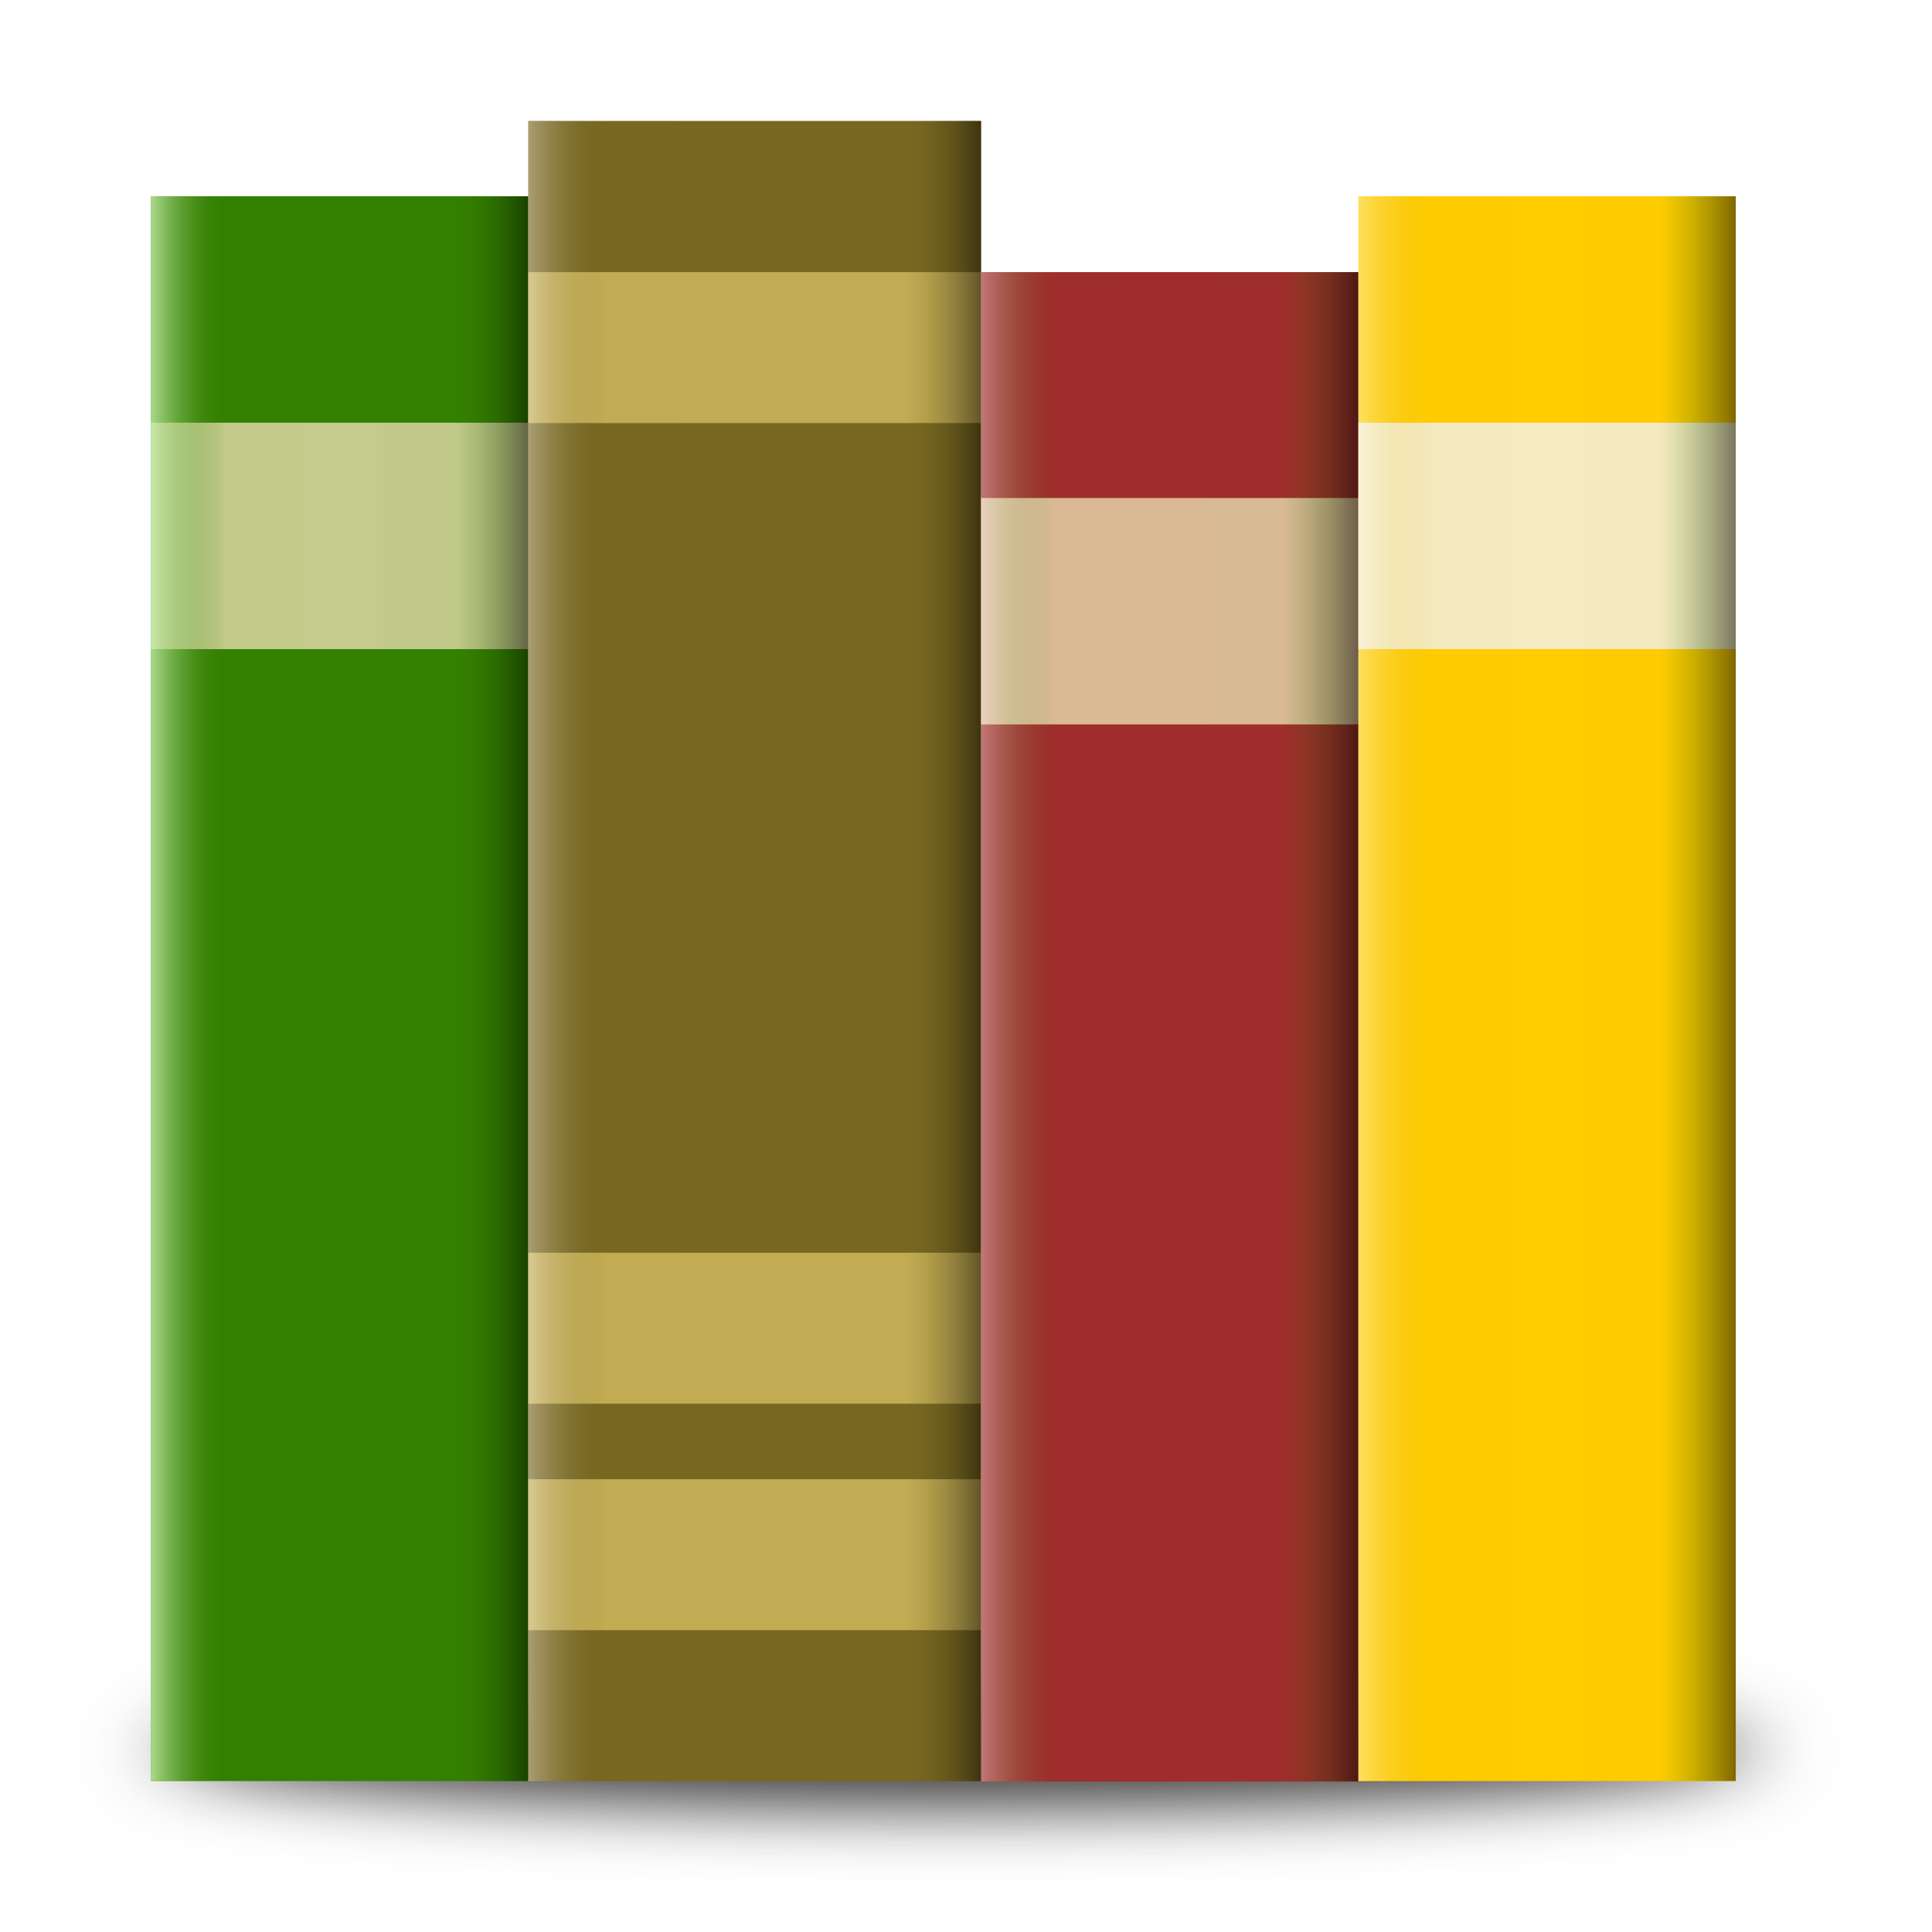
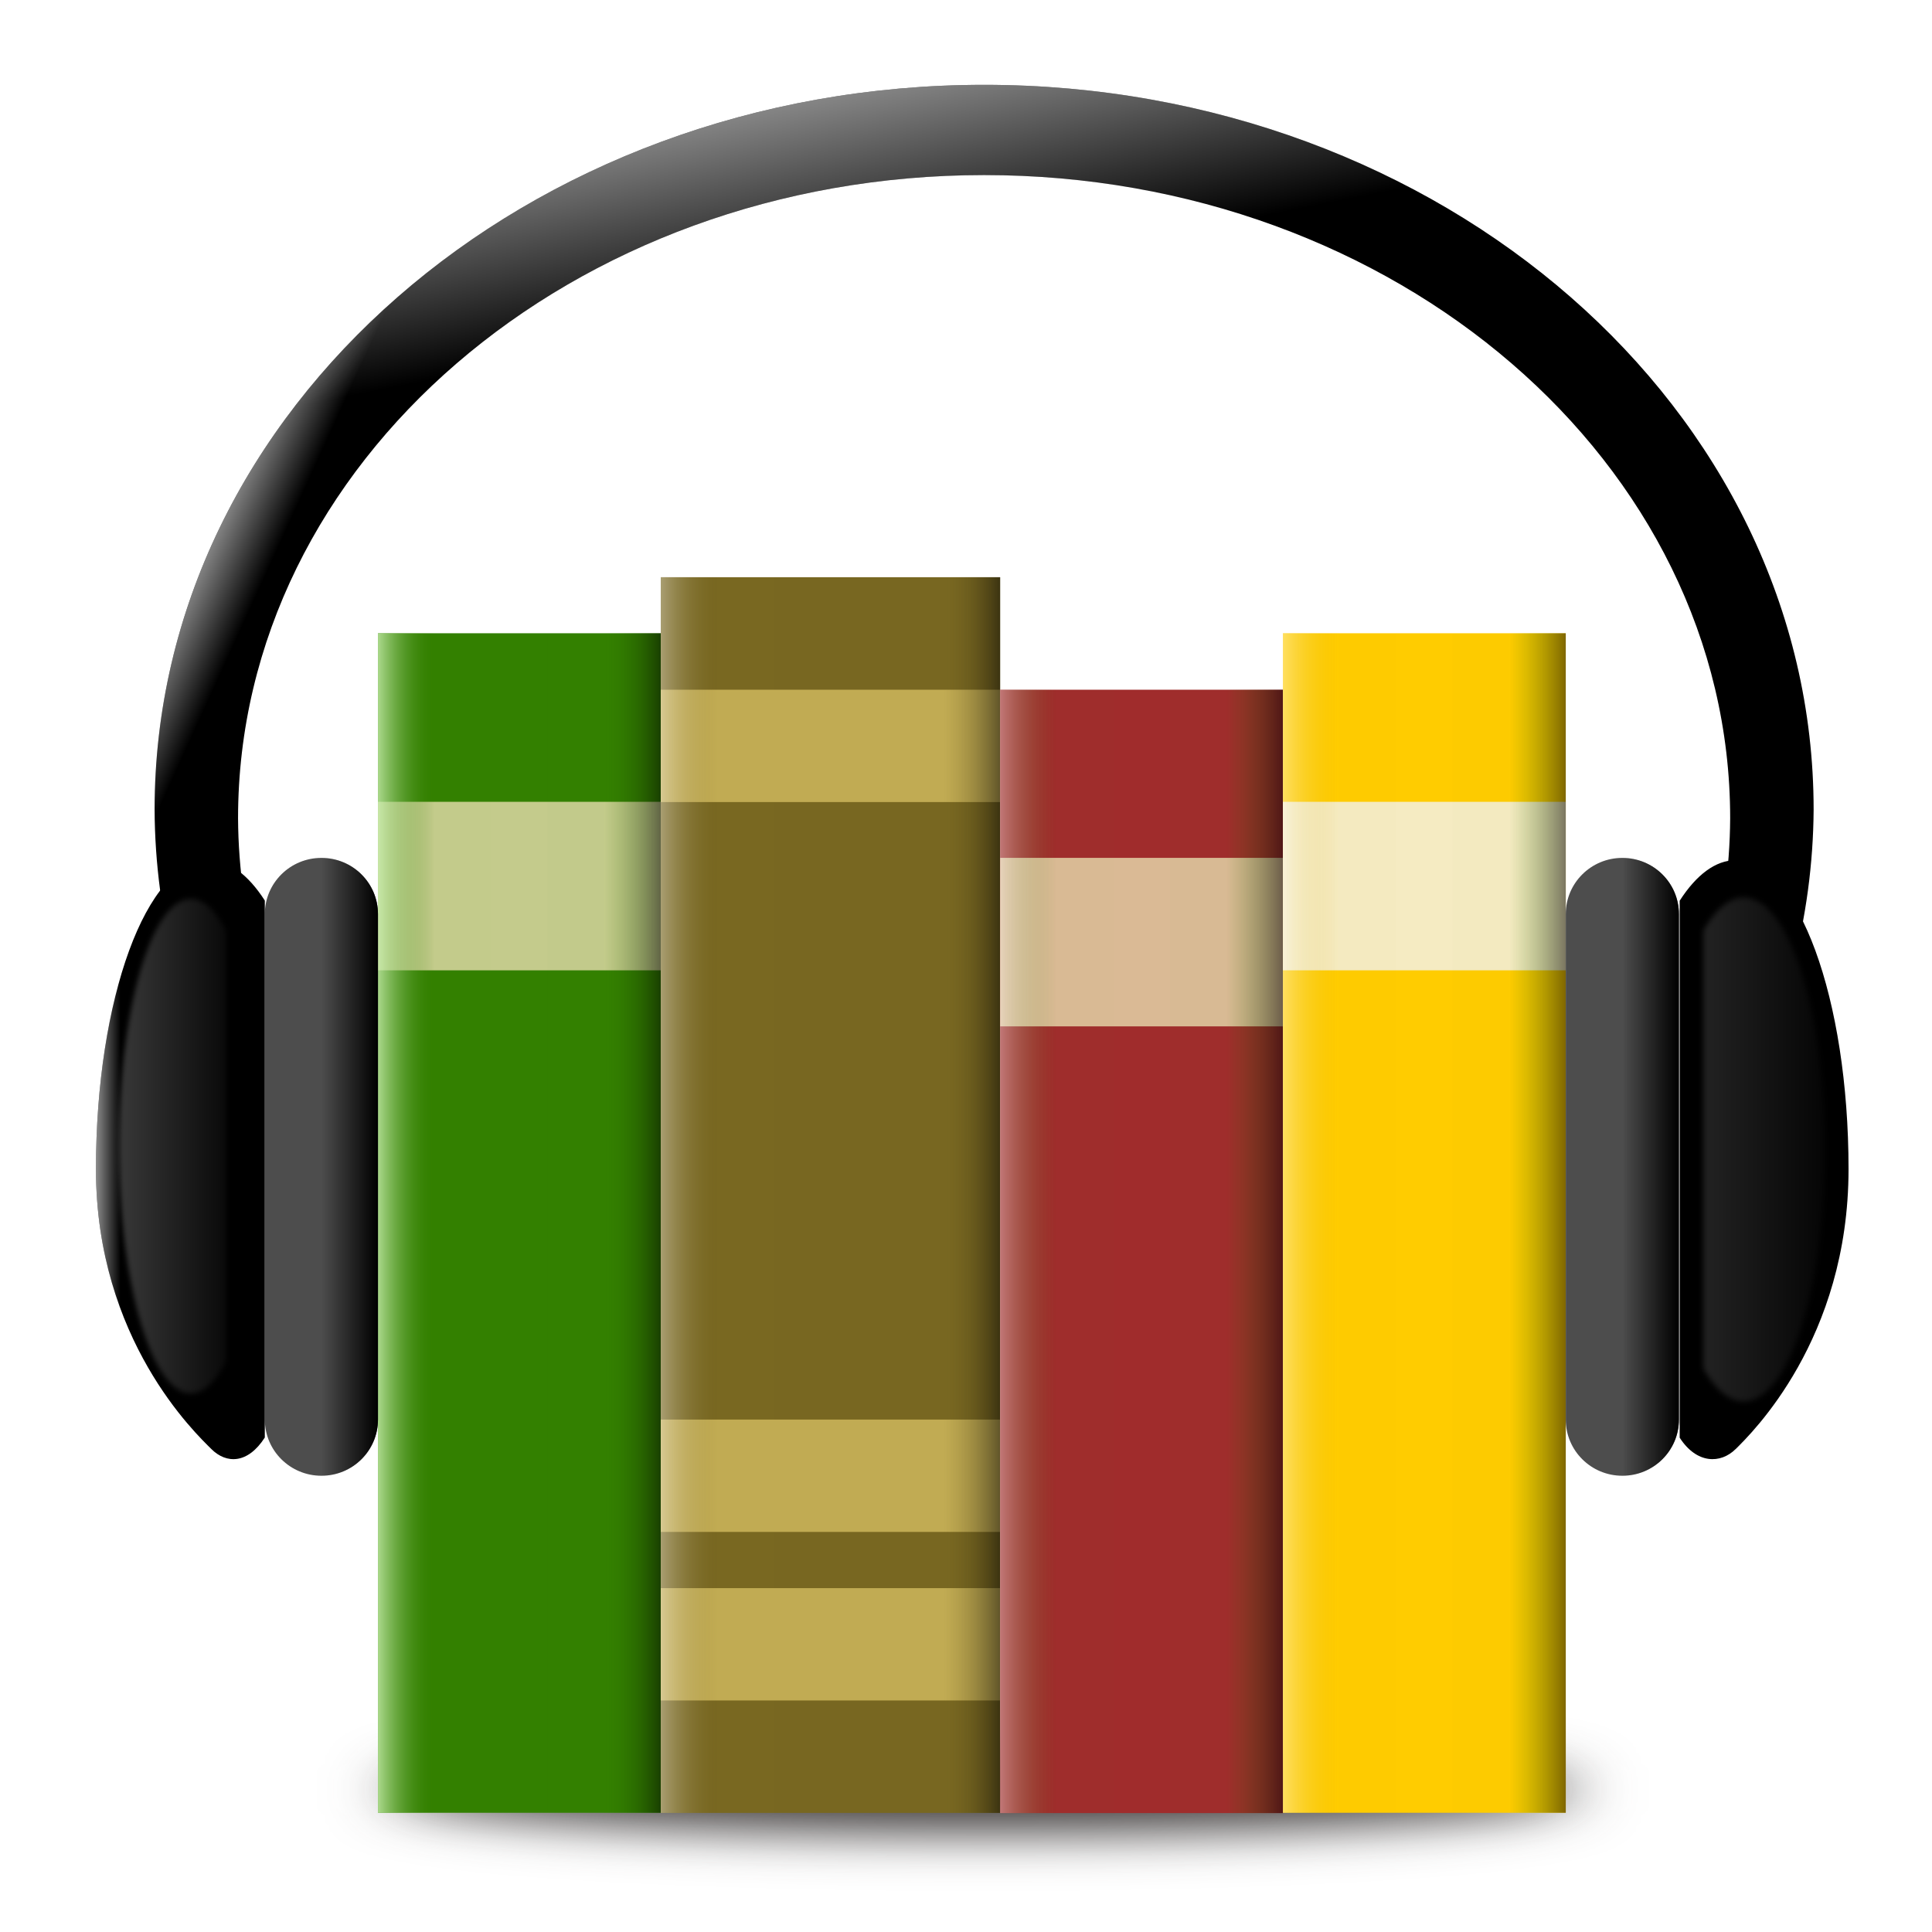
- <svg xmlns="http://www.w3.org/2000/svg" xmlns:xlink="http://www.w3.org/1999/xlink" width="128" height="128" version="1.1" viewBox="0 0 33.867 33.867">
-   <defs>
+ <svg xmlns="http://www.w3.org/2000/svg" xmlns:xlink="http://www.w3.org/1999/xlink" width="128" height="128" version="1.1" viewBox="0 0 33.867 33.867" id="svg82">
+   <defs id="defs38">
+     <linearGradient id="linearGradient4743">
+       <stop style="stop-color:#ffffff;stop-opacity:1;" offset="0" id="stop4739" />
+       <stop style="stop-color:#ffffff;stop-opacity:0;" offset="1" id="stop4741" />
+     </linearGradient>
+     <linearGradient id="linearGradient4727">
+       <stop style="stop-color:#ffffff;stop-opacity:1;" offset="0" id="stop4723" />
+       <stop style="stop-color:#ffffff;stop-opacity:0;" offset="1" id="stop4725" />
+     </linearGradient>
+     <linearGradient id="linearGradient4665">
+       <stop style="stop-color:#e6e6e6;stop-opacity:1;" offset="0" id="stop4661" />
+       <stop style="stop-color:#e6e6e6;stop-opacity:0;" offset="1" id="stop4663" />
+     </linearGradient>
+     <linearGradient id="linearGradient4612">
+       <stop style="stop-color:#000000;stop-opacity:1;" offset="0" id="stop4608" />
+       <stop style="stop-color:#000000;stop-opacity:0;" offset="1" id="stop4610" />
+     </linearGradient>
    <linearGradient id="a">
-       <stop stop-color="#338000" stop-opacity=".009" offset="0" />
-       <stop stop-opacity=".5" offset="1" />
+       <stop stop-color="#338000" stop-opacity=".009" offset="0" id="stop2" />
+       <stop stop-opacity=".5" offset="1" id="stop4" />
    </linearGradient>
-     <linearGradient id="i" x1="1.323" x2="2.646" y1="279.8" y2="279.8" gradientTransform="translate(1.3229 -6.3216e-6)" gradientUnits="userSpaceOnUse">
-       <stop stop-color="#c9efaf" stop-opacity=".8" offset="0" />
-       <stop stop-color="#338000" stop-opacity=".005" offset="1" />
+     <linearGradient id="i" x1="1.323" x2="2.646" y1="279.8" y2="279.8" gradientTransform="translate(1.3229,-6.3216e-6)" gradientUnits="userSpaceOnUse">
+       <stop stop-color="#c9efaf" stop-opacity=".8" offset="0" id="stop7" />
+       <stop stop-color="#338000" stop-opacity=".005" offset="1" id="stop9" />
    </linearGradient>
-     <linearGradient id="e" x1="7.938" x2="9.26" y1="279.8" y2="279.8" gradientTransform="translate(-8.5122e-7 -6.3216e-6)" gradientUnits="userSpaceOnUse" xlink:href="#a" />
-     <linearGradient id="d" x1="7.938" x2="9.26" y1="279.8" y2="279.8" gradientTransform="matrix(1 0 0 1.0476 7.9375 -14.017)" gradientUnits="userSpaceOnUse">
-       <stop stop-color="#786721" stop-opacity="0" offset="0" />
-       <stop stop-opacity=".5" offset="1" />
+     <linearGradient id="e" x1="7.938" x2="9.26" y1="279.8" y2="279.8" gradientTransform="translate(-8.5122e-7,-6.3216e-6)" gradientUnits="userSpaceOnUse" xlink:href="#a" />
+     <linearGradient id="d" x1="7.938" x2="9.26" y1="279.8" y2="279.8" gradientTransform="matrix(1,0,0,1.0476,7.9375,-14.017)" gradientUnits="userSpaceOnUse">
+       <stop stop-color="#786721" stop-opacity="0" offset="0" id="stop13" />
+       <stop stop-opacity=".5" offset="1" id="stop15" />
    </linearGradient>
-     <linearGradient id="h" x1="1.323" x2="2.646" y1="279.8" y2="279.8" gradientTransform="matrix(1 0 0 1.0476 7.9375 -14.017)" gradientUnits="userSpaceOnUse">
-       <stop stop-color="#fff" stop-opacity=".364" offset="0" />
-       <stop stop-color="#786721" stop-opacity=".005" offset="1" />
+     <linearGradient id="h" x1="1.323" x2="2.646" y1="279.8" y2="279.8" gradientTransform="matrix(1,0,0,1.0476,7.9375,-14.017)" gradientUnits="userSpaceOnUse">
+       <stop stop-color="#fff" stop-opacity=".364" offset="0" id="stop18" />
+       <stop stop-color="#786721" stop-opacity=".005" offset="1" id="stop20" />
    </linearGradient>
-     <linearGradient id="c" x1="7.938" x2="9.26" y1="279.8" y2="279.8" gradientTransform="matrix(1 0 0 .95238 14.552 14.017)" gradientUnits="userSpaceOnUse" xlink:href="#a" />
-     <linearGradient id="g" x1="1.323" x2="2.646" y1="279.8" y2="279.8" gradientTransform="matrix(1 0 0 .95238 15.875 14.017)" gradientUnits="userSpaceOnUse">
-       <stop stop-color="#fff" stop-opacity=".355" offset="0" />
-       <stop stop-color="#338000" stop-opacity=".005" offset="1" />
+     <linearGradient id="c" x1="7.938" x2="9.26" y1="279.8" y2="279.8" gradientTransform="matrix(1,0,0,0.95238,14.552,14.017)" gradientUnits="userSpaceOnUse" xlink:href="#a" />
+     <linearGradient id="g" x1="1.323" x2="2.646" y1="279.8" y2="279.8" gradientTransform="matrix(1,0,0,0.95238,15.875,14.017)" gradientUnits="userSpaceOnUse">
+       <stop stop-color="#fff" stop-opacity=".355" offset="0" id="stop24" />
+       <stop stop-color="#338000" stop-opacity=".005" offset="1" id="stop26" />
    </linearGradient>
-     <linearGradient id="b" x1="7.938" x2="9.26" y1="279.8" y2="279.8" gradientTransform="translate(21.167 4.4733e-6)" gradientUnits="userSpaceOnUse" xlink:href="#a" />
-     <linearGradient id="f" x1="1.323" x2="2.646" y1="279.8" y2="279.8" gradientTransform="translate(22.49 4.4733e-6)" gradientUnits="userSpaceOnUse">
-       <stop stop-color="#fff" stop-opacity=".375" offset="0" />
-       <stop stop-color="#d4aa00" stop-opacity=".007" offset="1" />
+     <linearGradient id="b" x1="7.938" x2="9.26" y1="279.8" y2="279.8" gradientTransform="translate(21.167,4.4733e-6)" gradientUnits="userSpaceOnUse" xlink:href="#a" />
+     <linearGradient id="f" x1="1.323" x2="2.646" y1="279.8" y2="279.8" gradientTransform="translate(22.49,4.4733e-6)" gradientUnits="userSpaceOnUse">
+       <stop stop-color="#fff" stop-opacity=".375" offset="0" id="stop30" />
+       <stop stop-color="#d4aa00" stop-opacity=".007" offset="1" id="stop32" />
    </linearGradient>
    <filter id="j" x="-.067" y="-.721" width="1.134" height="2.441" color-interpolation-filters="sRGB">
-       <feGaussianBlur stdDeviation="0.774" />
+       <feGaussianBlur stdDeviation="0.774" id="feGaussianBlur35" />
    </filter>
+     <linearGradient xlink:href="#linearGradient4612" id="linearGradient4614" x1="2.646" y1="14.023" x2="1.323" y2="14.023" gradientUnits="userSpaceOnUse" />
+     <linearGradient xlink:href="#linearGradient4612" id="linearGradient4626" gradientUnits="userSpaceOnUse" x1="2.646" y1="14.023" x2="1.323" y2="14.023" />
+     <linearGradient xlink:href="#linearGradient4665" id="linearGradient4667" x1="-3.198" y1="15.785" x2="-0.058" y2="15.785" gradientUnits="userSpaceOnUse" />
+     <filter style="color-interpolation-filters:sRGB" id="filter4701" x="-0.057" width="1.113" y="-0.013" height="1.027">
+       <feGaussianBlur stdDeviation="0.052" id="feGaussianBlur4703" />
+     </filter>
+     <linearGradient xlink:href="#linearGradient4665" id="linearGradient4709" gradientUnits="userSpaceOnUse" x1="-0.095" y1="16.491" x2="-3.143" y2="16.491" />
+     <linearGradient xlink:href="#linearGradient4727" id="linearGradient4731" x1="-9.746" y1="3.591" x2="0" y2="8" gradientUnits="userSpaceOnUse" gradientTransform="matrix(0.1983009,0,0,0.1969199,4.642426,8.540408)" />
+     <linearGradient xlink:href="#linearGradient4727" id="linearGradient4735" gradientUnits="userSpaceOnUse" x1="56.644" y1="-52.775" x2="63.315" y2="-19.185" gradientTransform="matrix(0.1983009,0,0,0.1969199,4.642426,8.540408)" />
+     <linearGradient xlink:href="#linearGradient4743" id="linearGradient4745" x1="1.323" y1="20.373" x2="2.117" y2="20.373" gradientUnits="userSpaceOnUse" />
  </defs>
-   <g transform="translate(0 -263.13)">
-     <ellipse transform="matrix(1.0043 0 0 .76874 .18754 67.544)" cx="16.536" cy="294.32" rx="13.891" ry="1.289" fill="#272323" filter="url(#j)" opacity=".917" />
-     <rect x="2.646" y="266.57" width="6.615" height="27.781" ry="7.5199e-15" fill="#338000" />
-     <rect x="2.646" y="270.54" width="6.615" height="3.969" ry="7.5199e-15" fill="#e9ddaf" opacity=".8" />
-     <rect x="2.646" y="266.57" width="2.646" height="27.781" ry="7.5199e-15" fill="url(#i)" />
-     <rect x="6.615" y="266.57" width="2.646" height="27.781" ry="7.5199e-15" fill="url(#e)" />
-     <rect x="9.26" y="265.25" width="7.938" height="29.104" ry="7.878e-15" fill="#786721" />
-     <rect x="9.26" y="289.06" width="7.938" height="2.646" ry="5.252e-15" fill="#d3bc5f" opacity=".8" />
-     <rect x="9.26" y="285.09" width="7.938" height="2.646" ry="5.252e-15" fill="#d3bc5f" opacity=".8" />
-     <rect x="9.26" y="267.9" width="7.938" height="2.646" ry="5.252e-15" fill="#d3bc5f" opacity=".8" />
-     <rect x="14.552" y="265.25" width="2.646" height="29.104" ry="7.878e-15" fill="url(#d)" />
-     <rect x="9.26" y="265.25" width="2.646" height="29.104" ry="7.878e-15" fill="url(#h)" />
-     <rect x="17.198" y="267.9" width="6.615" height="26.458" ry="7.1618e-15" fill="#a02c2c" />
-     <rect x="17.198" y="271.86" width="6.615" height="3.969" ry="7.5199e-15" fill="#e9ddaf" opacity=".8" />
-     <rect x="17.198" y="267.9" width="2.646" height="26.458" ry="7.1618e-15" fill="url(#g)" />
-     <rect x="21.167" y="267.9" width="2.646" height="26.458" ry="7.1618e-15" fill="url(#c)" />
-     <rect x="23.812" y="266.57" width="6.615" height="27.781" ry="7.5199e-15" fill="#fc0" />
-     <rect x="23.812" y="270.54" width="6.615" height="3.969" ry="7.5199e-15" fill="#f2f2f2" opacity=".8" />
-     <rect x="23.812" y="266.57" width="2.646" height="27.781" ry="7.5199e-15" fill="url(#f)" />
-     <rect x="27.781" y="266.57" width="2.646" height="27.781" ry="7.5199e-15" fill="url(#b)" />
+   <path style="opacity:1;fill:#000000;fill-opacity:1;stroke:none;stroke-width:0.175;stroke-opacity:1" d="M 17.251,1.487 A 14.541,12.705 0 0 0 2.71,14.192 a 14.541,12.705 0 0 0 0.375,2.816 H 4.558 A 13.078,11.275 0 0 1 4.173,14.344 13.078,11.275 0 0 1 17.251,3.069 13.078,11.275 0 0 1 30.329,14.344 13.078,11.275 0 0 1 29.943,17.008 h 1.469 A 14.541,12.705 0 0 0 31.792,14.192 14.541,12.705 0 0 0 17.251,1.487 Z" id="path4713" />
+   <path id="path4721" d="M 17.251,1.487 A 14.541,12.705 0 0 0 2.71,14.192 a 14.541,12.705 0 0 0 0.375,2.816 H 4.558 A 13.078,11.275 0 0 1 4.173,14.344 13.078,11.275 0 0 1 17.251,3.069 13.078,11.275 0 0 1 30.329,14.344 13.078,11.275 0 0 1 29.943,17.008 h 1.469 A 14.541,12.705 0 0 0 31.792,14.192 14.541,12.705 0 0 0 17.251,1.487 Z" style="opacity:1;fill:url(#linearGradient4731);fill-opacity:1;stroke:none;stroke-width:0.175;stroke-opacity:1" />
+   <path style="opacity:1;fill:url(#linearGradient4735);fill-opacity:1;stroke:none;stroke-width:0.175;stroke-opacity:1" d="M 17.251,1.487 A 14.541,12.705 0 0 0 2.71,14.192 a 14.541,12.705 0 0 0 0.375,2.816 H 4.558 A 13.078,11.275 0 0 1 4.173,14.344 13.078,11.275 0 0 1 17.251,3.069 13.078,11.275 0 0 1 30.329,14.344 13.078,11.275 0 0 1 29.943,17.008 h 1.469 A 14.541,12.705 0 0 0 31.792,14.192 14.541,12.705 0 0 0 17.251,1.487 Z" id="path4733" />
+   <g transform="matrix(0.7494838,0,0,0.744264,4.642426,-187.2978)" id="g80">
+     <ellipse transform="matrix(1.0043,0,0,0.76874,0.18754,67.544)" cx="16.536" cy="294.32" rx="13.891" ry="1.289" id="ellipse42" style="opacity:0.917;fill:#272323;filter:url(#j)" />
+     <rect x="2.646" y="266.57" width="6.615" height="27.781" ry="7.5199001e-15" id="rect44" style="fill:#338000" />
+     <rect x="2.646" y="270.54" width="6.615" height="3.969" ry="7.5199001e-15" id="rect46" style="opacity:0.8;fill:#e9ddaf" />
+     <rect x="2.646" y="266.57" width="2.646" height="27.781" ry="7.5199001e-15" id="rect48" style="fill:url(#i)" />
+     <rect x="6.615" y="266.57" width="2.646" height="27.781" ry="7.5199001e-15" id="rect50" style="fill:url(#e)" />
+     <rect x="9.26" y="265.25" width="7.938" height="29.104" ry="7.8780002e-15" id="rect52" style="fill:#786721" />
+     <rect x="9.26" y="289.06" width="7.938" height="2.646" ry="5.2519998e-15" id="rect54" style="opacity:0.8;fill:#d3bc5f" />
+     <rect x="9.26" y="285.09" width="7.938" height="2.646" ry="5.2519998e-15" id="rect56" style="opacity:0.8;fill:#d3bc5f" />
+     <rect x="9.26" y="267.9" width="7.938" height="2.646" ry="5.2519998e-15" id="rect58" style="opacity:0.8;fill:#d3bc5f" />
+     <rect x="14.552" y="265.25" width="2.646" height="29.104" ry="7.8780002e-15" id="rect60" style="fill:url(#d)" />
+     <rect x="9.26" y="265.25" width="2.646" height="29.104" ry="7.8780002e-15" id="rect62" style="fill:url(#h)" />
+     <rect x="17.198" y="267.9" width="6.615" height="26.458" ry="7.1617999e-15" id="rect64" style="fill:#a02c2c" />
+     <rect x="17.198" y="271.86" width="6.615" height="3.969" ry="7.5199001e-15" id="rect66" style="opacity:0.8;fill:#e9ddaf" />
+     <rect x="17.198" y="267.9" width="2.646" height="26.458" ry="7.1617999e-15" id="rect68" style="fill:url(#g)" />
+     <rect x="21.167" y="267.9" width="2.646" height="26.458" ry="7.1617999e-15" id="rect70" style="fill:url(#c)" />
+     <rect x="23.812" y="266.57" width="6.615" height="27.781" ry="7.5199001e-15" id="rect72" style="fill:#ffcc00" />
+     <rect x="23.812" y="270.54" width="6.615" height="3.969" ry="7.5199001e-15" id="rect74" style="opacity:0.8;fill:#f2f2f2" />
+     <rect x="23.812" y="266.57" width="2.646" height="27.781" ry="7.5199001e-15" id="rect76" style="fill:url(#f)" />
+     <rect x="27.781" y="266.57" width="2.646" height="27.781" ry="7.5199001e-15" id="rect78" style="fill:url(#b)" />
  </g>
+   <g id="g4618" transform="matrix(0.7494838,0,0,0.744264,4.642426,8.540408)">
+     <rect ry="1.323" y="8.731" x="2.7389516e-08" height="14.552" width="2.646" id="rect4596" style="opacity:1;fill:#4d4d4d;fill-opacity:1;stroke:none;stroke-width:0.265;stroke-opacity:1" />
+     <rect style="opacity:1;fill:url(#linearGradient4614);fill-opacity:1;stroke:none;stroke-width:0.265;stroke-opacity:1" id="rect4598" width="2.646" height="14.552" x="2.7389516e-08" y="8.731" ry="1.323" />
+   </g>
+   <g id="g4624" transform="matrix(0.7494838,0,0,0.744264,27.44703,8.540408)">
+     <rect style="opacity:1;fill:#4d4d4d;fill-opacity:1;stroke:none;stroke-width:0.265;stroke-opacity:1" id="rect4620" width="2.646" height="14.552" x="2.7389516e-08" y="8.731" ry="1.323" />
+     <rect ry="1.323" y="8.731" x="2.7389516e-08" height="14.552" width="2.646" id="rect4622" style="opacity:1;fill:url(#linearGradient4626);fill-opacity:1;stroke:none;stroke-width:0.265;stroke-opacity:1" />
+   </g>
+   <path style="opacity:1;fill:#000000;fill-opacity:1;stroke:none;stroke-width:0.198;stroke-opacity:1" d="m 3.665,15.079 c -1.095,0 -1.983,2.425 -1.983,5.415 0,2.991 1.757,4.641 2.022,4.906 0.265,0.265 0.64,0.263 0.938,-0.201 V 15.786 C 4.345,15.324 4.008,15.08 3.665,15.079 Z" id="path4628" />
+   <path id="path4737" d="m 3.665,15.079 c -1.095,0 -1.983,2.425 -1.983,5.415 0,2.991 1.757,4.641 2.022,4.906 0.265,0.265 0.64,0.263 0.938,-0.201 V 15.786 C 4.345,15.324 4.008,15.08 3.665,15.079 Z" style="opacity:1;fill:url(#linearGradient4745);fill-opacity:1;stroke:none;stroke-width:0.198;stroke-opacity:1" />
+   <path id="path4635" d="m -1.255,11.113 a 1.472,4.672 0 0 0 -1.472,4.672 1.472,4.672 0 0 0 1.472,4.672 1.472,4.672 0 0 0 0.725,-0.613 V 11.722 A 1.472,4.672 0 0 0 -1.255,11.113 Z" style="opacity:0.286;fill:url(#linearGradient4667);fill-opacity:1;stroke:none;stroke-width:0.158;stroke-opacity:1;filter:url(#filter4701)" transform="matrix(0.8557919,0,0,0.9276748,4.421606,5.448312)" />
+   <path id="path4705" d="m 30.427,25.4 c 0.265,-0.265 1.977,-1.915 1.977,-4.906 0,-2.991 -0.888,-5.415 -1.983,-5.415 -0.343,0.002 -0.679,0.247 -0.977,0.71 v 9.413 c 0.298,0.462 0.718,0.462 0.983,0.197 z" style="opacity:1;fill:#000000;fill-opacity:1;stroke:none;stroke-width:0.198;stroke-opacity:1" />
+   <path transform="matrix(-0.9710412,0,0,-0.9454929,29.34552,35.07377)" style="opacity:0.174;fill:url(#linearGradient4709);fill-opacity:1;stroke:none;stroke-width:0.158;stroke-opacity:1;filter:url(#filter4701)" d="m -1.255,11.113 a 1.472,4.672 0 0 0 -1.472,4.672 1.472,4.672 0 0 0 1.472,4.672 1.472,4.672 0 0 0 0.725,-0.613 V 11.722 A 1.472,4.672 0 0 0 -1.255,11.113 Z" id="path4707" />
</svg>
